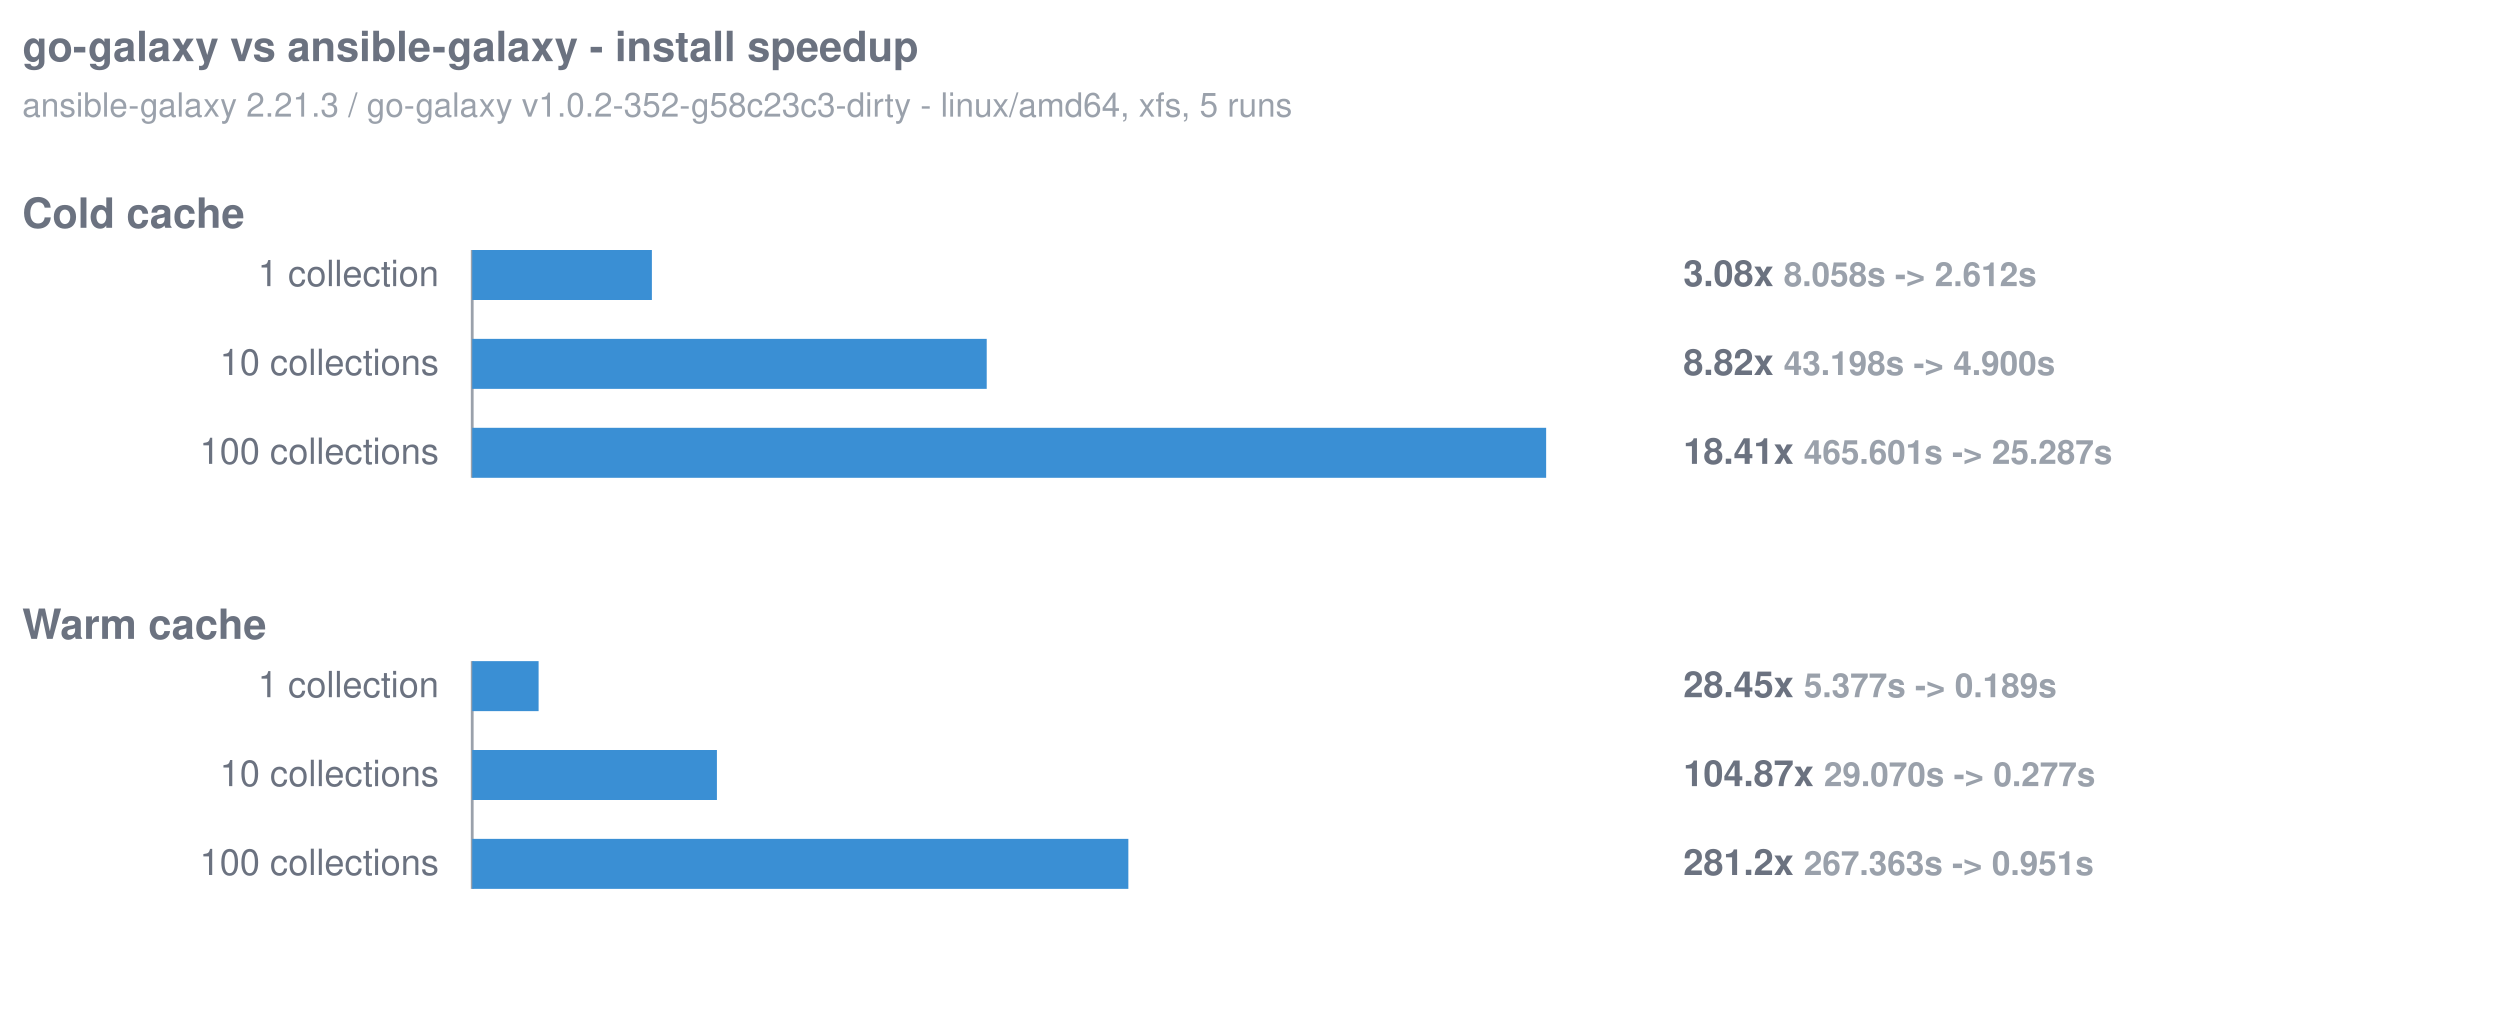
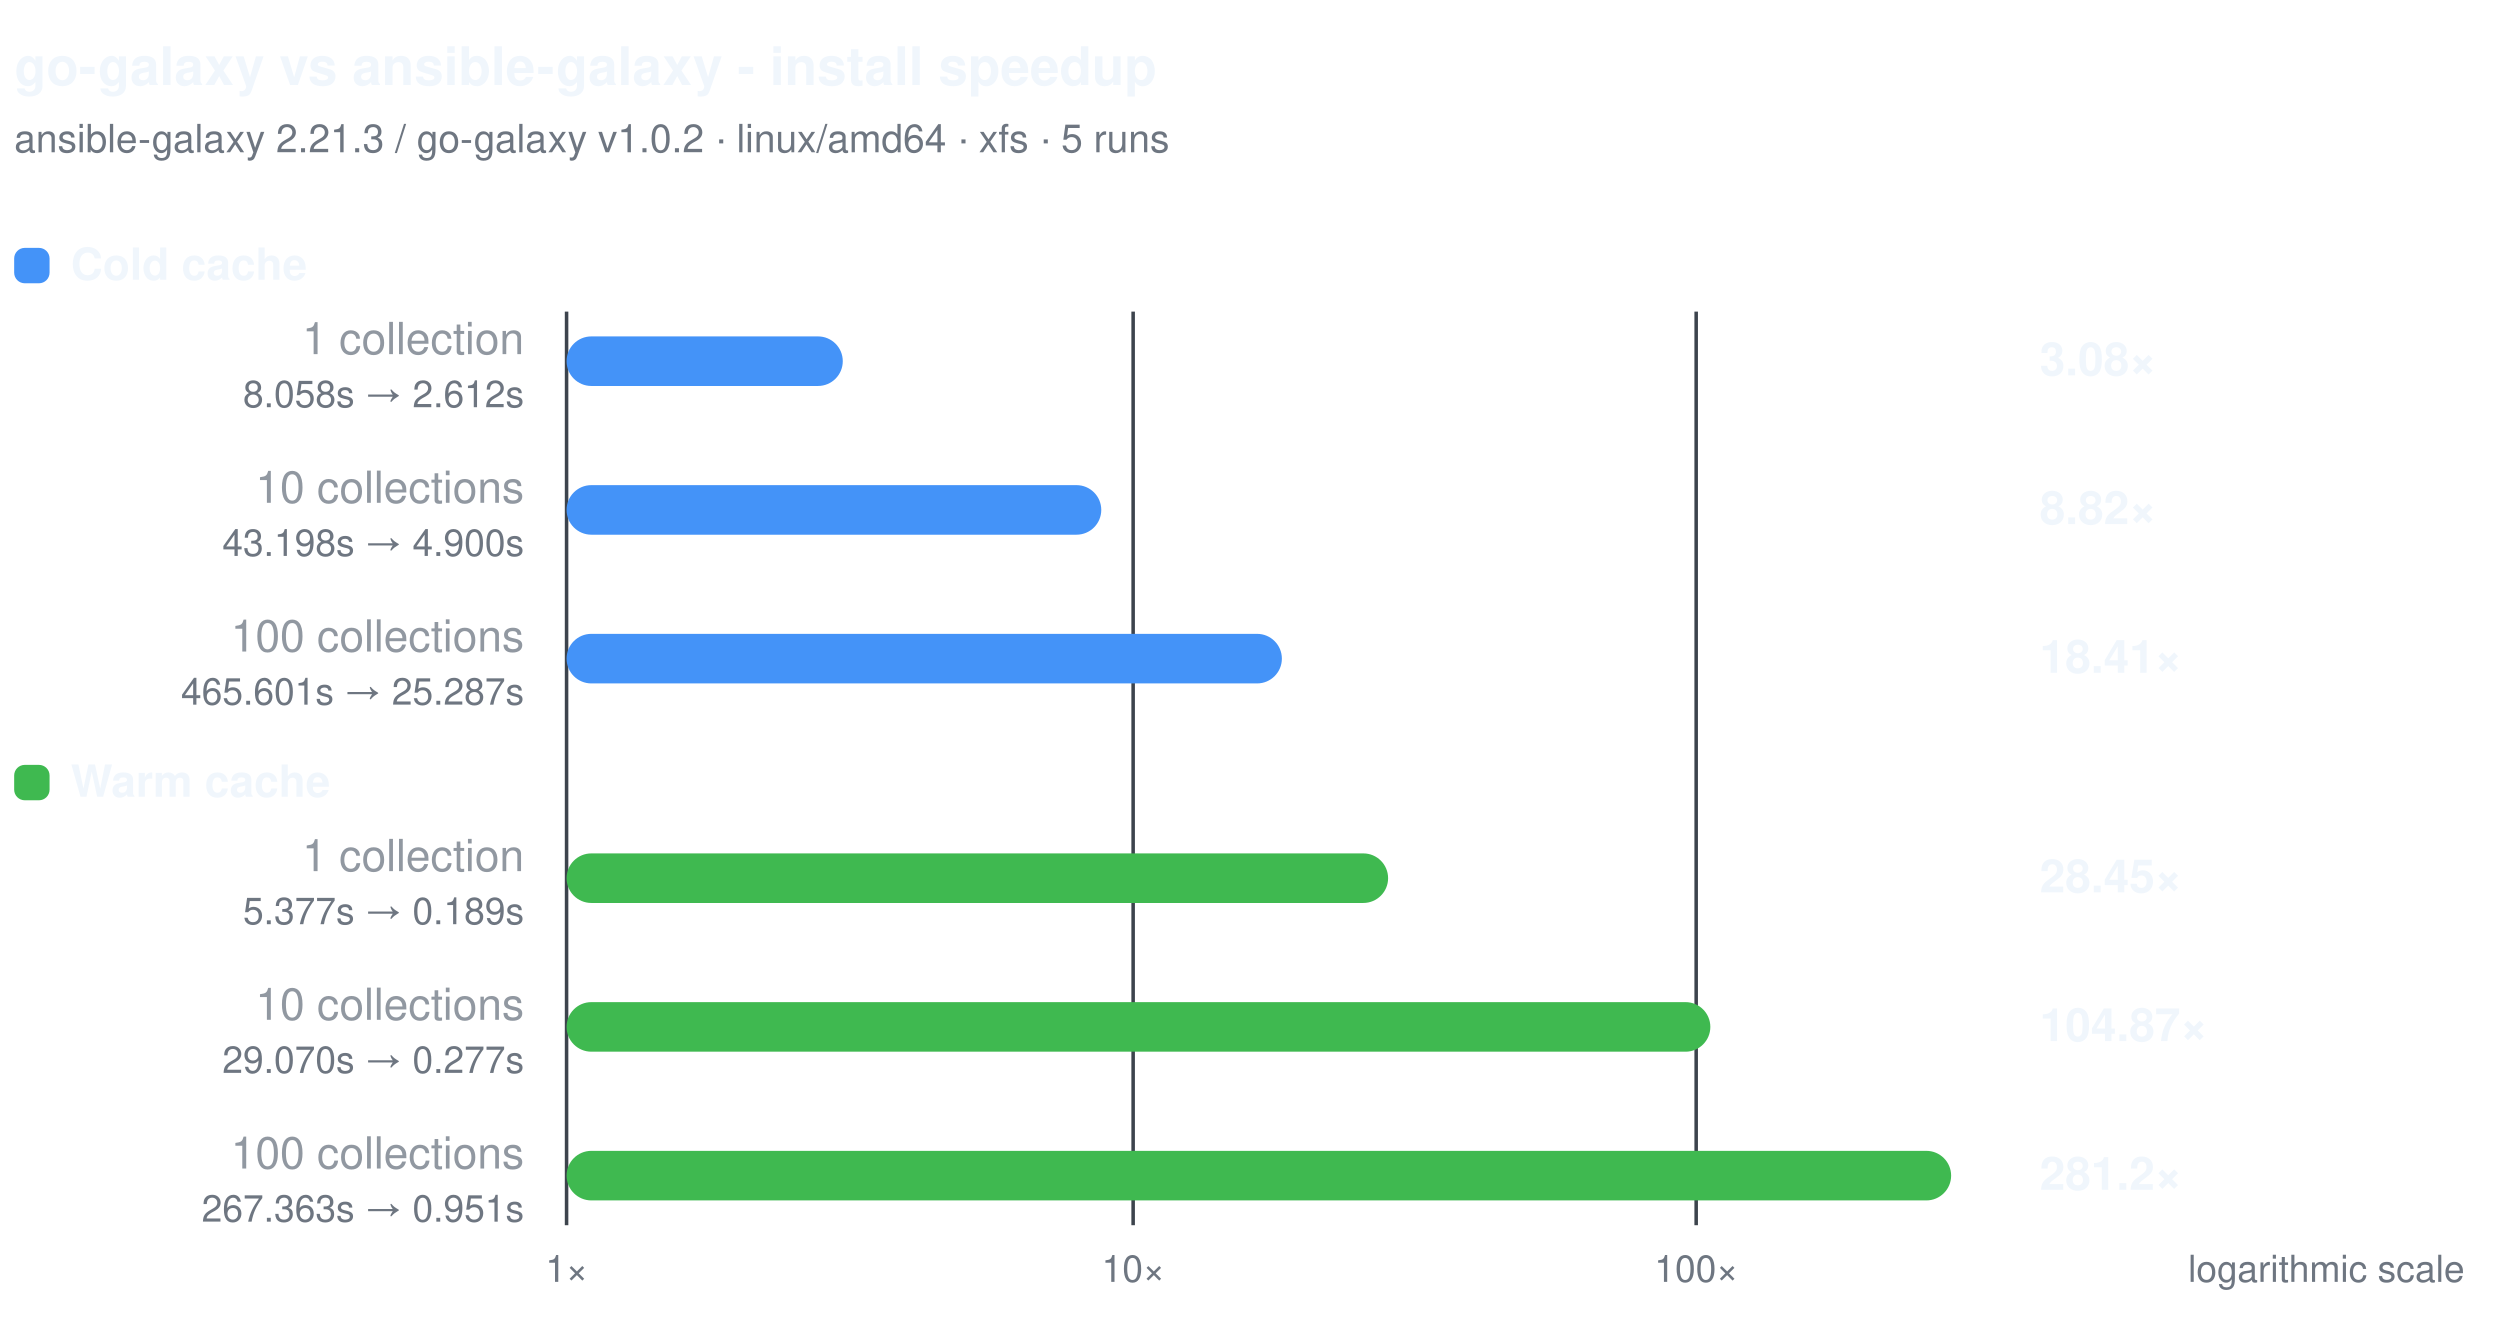
- <svg xmlns="http://www.w3.org/2000/svg" viewBox="0 0 900 372" width="900" height="372" font-family="-apple-system, BlinkMacSystemFont, 'Segoe UI', Helvetica, Arial, sans-serif">
-   <style>
-     .h { fill: #6b7280; font-size: 15px; font-weight: 600; }
-     .t { fill: #6b7280; font-size: 13px; }
-     .n { fill: #6b7280; font-size: 13px; font-weight: 600; }
-     .d { fill: #9aa1ab; font-size: 12px; }
-     .ax { stroke: #9aa1ab; stroke-width: 1; }
-     .bar { fill: #3a8fd4; }
-   </style>
-   <text class="h" x="8" y="22">go-galaxy vs ansible-galaxy - install speedup</text>
-   <text class="d" x="8" y="42">ansible-galaxy 2.21.3 / go-galaxy v1.0.2-352-g58c23c3-dirty - linux/amd64, xfs, 5 runs</text>
-   <text class="h" x="8" y="82">Cold cache</text>
-   <line class="ax" x1="170" y1="90" x2="170" y2="172" />
-   <svg x="170" y="90" width="420" height="96" viewBox="0 0 20 96" preserveAspectRatio="none">
-     <rect class="bar" y="0" height="18" width="3.08" />
-     <rect class="bar" y="32" height="18" width="8.82" />
-     <rect class="bar" y="64" height="18" width="18.41" />
-   </svg>
-   <text class="t" x="158" y="103" text-anchor="end">1 collection</text>
-   <text class="n" x="606" y="103">3.08x <tspan class="d">8.058s -&gt; 2.612s</tspan>
-   </text>
-   <text class="t" x="158" y="135" text-anchor="end">10 collections</text>
-   <text class="n" x="606" y="135">8.82x <tspan class="d">43.198s -&gt; 4.900s</tspan>
-   </text>
-   <text class="t" x="158" y="167" text-anchor="end">100 collections</text>
-   <text class="n" x="606" y="167">18.41x <tspan class="d">465.601s -&gt; 25.287s</tspan>
-   </text>
-   <text class="h" x="8" y="230">Warm cache</text>
-   <line class="ax" x1="170" y1="238" x2="170" y2="320" />
-   <svg x="170" y="238" width="420" height="96" viewBox="0 0 500 96" preserveAspectRatio="none">
-     <rect class="bar" y="0" height="18" width="28.45" />
-     <rect class="bar" y="32" height="18" width="104.87" />
-     <rect class="bar" y="64" height="18" width="281.2" />
-   </svg>
-   <text class="t" x="158" y="251" text-anchor="end">1 collection</text>
-   <text class="n" x="606" y="251">28.45x <tspan class="d">5.377s -&gt; 0.189s</tspan>
-   </text>
-   <text class="t" x="158" y="283" text-anchor="end">10 collections</text>
-   <text class="n" x="606" y="283">104.87x <tspan class="d">29.070s -&gt; 0.277s</tspan>
-   </text>
-   <text class="t" x="158" y="315" text-anchor="end">100 collections</text>
-   <text class="n" x="606" y="315">281.2x <tspan class="d">267.363s -&gt; 0.951s</tspan>
-   </text>
+ <svg xmlns="http://www.w3.org/2000/svg" viewBox="0 0 706 376" width="706" height="376" role="img" font-family="-apple-system, BlinkMacSystemFont, 'Segoe UI', Helvetica, Arial, sans-serif" style="">
+   <text x="4" y="24" style="fill:rgb(240, 246, 252);stroke:none;color:rgb(11, 11, 11);stroke-width:1px;stroke-linecap:butt;stroke-linejoin:miter;opacity:1;font-family:-apple-system, BlinkMacSystemFont, &quot;Segoe UI&quot;, Helvetica, Arial, sans-serif;font-size:15px;font-weight:600;text-anchor:start;dominant-baseline:auto">go-galaxy vs ansible-galaxy - install speedup</text>
+   <text x="4" y="43" style="fill:rgb(110, 118, 129);stroke:none;color:rgb(11, 11, 11);stroke-width:1px;stroke-linecap:butt;stroke-linejoin:miter;opacity:1;font-family:-apple-system, BlinkMacSystemFont, &quot;Segoe UI&quot;, Helvetica, Arial, sans-serif;font-size:11px;font-weight:400;text-anchor:start;dominant-baseline:auto">ansible-galaxy 2.21.3 / go-galaxy v1.0.2 · linux/amd64 · xfs · 5 runs</text>
+   <line x1="160" y1="88" x2="160" y2="346" style="fill:rgb(0, 0, 0);stroke:rgb(61, 68, 77);color:rgb(11, 11, 11);stroke-width:1px;stroke-linecap:butt;stroke-linejoin:miter;opacity:1;font-family:-apple-system, BlinkMacSystemFont, &quot;Segoe UI&quot;, Helvetica, Arial, sans-serif;font-size:16px;font-weight:400;text-anchor:start;dominant-baseline:auto" />
+   <line x1="320" y1="88" x2="320" y2="346" style="fill:rgb(0, 0, 0);stroke:rgb(61, 68, 77);color:rgb(11, 11, 11);stroke-width:1px;stroke-linecap:butt;stroke-linejoin:miter;opacity:1;font-family:-apple-system, BlinkMacSystemFont, &quot;Segoe UI&quot;, Helvetica, Arial, sans-serif;font-size:16px;font-weight:400;text-anchor:start;dominant-baseline:auto" />
+   <line x1="479" y1="88" x2="479" y2="346" style="fill:rgb(0, 0, 0);stroke:rgb(61, 68, 77);color:rgb(11, 11, 11);stroke-width:1px;stroke-linecap:butt;stroke-linejoin:miter;opacity:1;font-family:-apple-system, BlinkMacSystemFont, &quot;Segoe UI&quot;, Helvetica, Arial, sans-serif;font-size:16px;font-weight:400;text-anchor:start;dominant-baseline:auto" />
+   <text x="160" y="362" text-anchor="middle" style="fill:rgb(110, 118, 129);stroke:none;color:rgb(11, 11, 11);stroke-width:1px;stroke-linecap:butt;stroke-linejoin:miter;opacity:1;font-family:-apple-system, BlinkMacSystemFont, &quot;Segoe UI&quot;, Helvetica, Arial, sans-serif;font-size:10.5px;font-weight:400;text-anchor:middle;dominant-baseline:auto">1×</text>
+   <text x="320" y="362" text-anchor="middle" style="fill:rgb(110, 118, 129);stroke:none;color:rgb(11, 11, 11);stroke-width:1px;stroke-linecap:butt;stroke-linejoin:miter;opacity:1;font-family:-apple-system, BlinkMacSystemFont, &quot;Segoe UI&quot;, Helvetica, Arial, sans-serif;font-size:10.5px;font-weight:400;text-anchor:middle;dominant-baseline:auto">10×</text>
+   <text x="479" y="362" text-anchor="middle" style="fill:rgb(110, 118, 129);stroke:none;color:rgb(11, 11, 11);stroke-width:1px;stroke-linecap:butt;stroke-linejoin:miter;opacity:1;font-family:-apple-system, BlinkMacSystemFont, &quot;Segoe UI&quot;, Helvetica, Arial, sans-serif;font-size:10.5px;font-weight:400;text-anchor:middle;dominant-baseline:auto">100×</text>
+   <text x="696" y="362" text-anchor="end" style="fill:rgb(110, 118, 129);stroke:none;color:rgb(11, 11, 11);stroke-width:1px;stroke-linecap:butt;stroke-linejoin:miter;opacity:1;font-family:-apple-system, BlinkMacSystemFont, &quot;Segoe UI&quot;, Helvetica, Arial, sans-serif;font-size:10.5px;font-weight:400;text-anchor:end;dominant-baseline:auto">logarithmic scale</text>
+   <rect x="4" y="70" width="10" height="10" rx="3" style="fill:rgb(68, 147, 248);stroke:none;color:rgb(11, 11, 11);stroke-width:1px;stroke-linecap:butt;stroke-linejoin:miter;opacity:1;font-family:-apple-system, BlinkMacSystemFont, &quot;Segoe UI&quot;, Helvetica, Arial, sans-serif;font-size:16px;font-weight:400;text-anchor:start;dominant-baseline:auto" />
+   <text x="20" y="79" style="fill:rgb(240, 246, 252);stroke:none;color:rgb(11, 11, 11);stroke-width:1px;stroke-linecap:butt;stroke-linejoin:miter;opacity:1;font-family:-apple-system, BlinkMacSystemFont, &quot;Segoe UI&quot;, Helvetica, Arial, sans-serif;font-size:12.5px;font-weight:600;text-anchor:start;dominant-baseline:auto">Cold cache</text>
+   <rect x="160" y="95" width="78" height="14" rx="7" style="fill:rgb(68, 147, 248);stroke:none;color:rgb(11, 11, 11);stroke-width:1px;stroke-linecap:butt;stroke-linejoin:miter;opacity:1;font-family:-apple-system, BlinkMacSystemFont, &quot;Segoe UI&quot;, Helvetica, Arial, sans-serif;font-size:16px;font-weight:400;text-anchor:start;dominant-baseline:auto" />
+   <text x="148" y="100" text-anchor="end" style="fill:rgb(145, 152, 161);stroke:none;color:rgb(11, 11, 11);stroke-width:1px;stroke-linecap:butt;stroke-linejoin:miter;opacity:1;font-family:-apple-system, BlinkMacSystemFont, &quot;Segoe UI&quot;, Helvetica, Arial, sans-serif;font-size:12.5px;font-weight:400;text-anchor:end;dominant-baseline:auto">1 collection</text>
+   <text x="148" y="115" text-anchor="end" style="fill:rgb(110, 118, 129);stroke:none;color:rgb(11, 11, 11);stroke-width:1px;stroke-linecap:butt;stroke-linejoin:miter;opacity:1;font-family:-apple-system, BlinkMacSystemFont, &quot;Segoe UI&quot;, Helvetica, Arial, sans-serif;font-size:10.5px;font-weight:400;text-anchor:end;dominant-baseline:auto">8.058s → 2.612s</text>
+   <text x="576" y="106" style="fill:rgb(240, 246, 252);stroke:none;color:rgb(11, 11, 11);stroke-width:1px;stroke-linecap:butt;stroke-linejoin:miter;opacity:1;font-family:-apple-system, BlinkMacSystemFont, &quot;Segoe UI&quot;, Helvetica, Arial, sans-serif;font-size:13px;font-weight:600;text-anchor:start;dominant-baseline:auto">3.08×</text>
+   <rect x="160" y="137" width="151" height="14" rx="7" style="fill:rgb(68, 147, 248);stroke:none;color:rgb(11, 11, 11);stroke-width:1px;stroke-linecap:butt;stroke-linejoin:miter;opacity:1;font-family:-apple-system, BlinkMacSystemFont, &quot;Segoe UI&quot;, Helvetica, Arial, sans-serif;font-size:16px;font-weight:400;text-anchor:start;dominant-baseline:auto" />
+   <text x="148" y="142" text-anchor="end" style="fill:rgb(145, 152, 161);stroke:none;color:rgb(11, 11, 11);stroke-width:1px;stroke-linecap:butt;stroke-linejoin:miter;opacity:1;font-family:-apple-system, BlinkMacSystemFont, &quot;Segoe UI&quot;, Helvetica, Arial, sans-serif;font-size:12.5px;font-weight:400;text-anchor:end;dominant-baseline:auto">10 collections</text>
+   <text x="148" y="157" text-anchor="end" style="fill:rgb(110, 118, 129);stroke:none;color:rgb(11, 11, 11);stroke-width:1px;stroke-linecap:butt;stroke-linejoin:miter;opacity:1;font-family:-apple-system, BlinkMacSystemFont, &quot;Segoe UI&quot;, Helvetica, Arial, sans-serif;font-size:10.5px;font-weight:400;text-anchor:end;dominant-baseline:auto">43.198s → 4.900s</text>
+   <text x="576" y="148" style="fill:rgb(240, 246, 252);stroke:none;color:rgb(11, 11, 11);stroke-width:1px;stroke-linecap:butt;stroke-linejoin:miter;opacity:1;font-family:-apple-system, BlinkMacSystemFont, &quot;Segoe UI&quot;, Helvetica, Arial, sans-serif;font-size:13px;font-weight:600;text-anchor:start;dominant-baseline:auto">8.82×</text>
+   <rect x="160" y="179" width="202" height="14" rx="7" style="fill:rgb(68, 147, 248);stroke:none;color:rgb(11, 11, 11);stroke-width:1px;stroke-linecap:butt;stroke-linejoin:miter;opacity:1;font-family:-apple-system, BlinkMacSystemFont, &quot;Segoe UI&quot;, Helvetica, Arial, sans-serif;font-size:16px;font-weight:400;text-anchor:start;dominant-baseline:auto" />
+   <text x="148" y="184" text-anchor="end" style="fill:rgb(145, 152, 161);stroke:none;color:rgb(11, 11, 11);stroke-width:1px;stroke-linecap:butt;stroke-linejoin:miter;opacity:1;font-family:-apple-system, BlinkMacSystemFont, &quot;Segoe UI&quot;, Helvetica, Arial, sans-serif;font-size:12.5px;font-weight:400;text-anchor:end;dominant-baseline:auto">100 collections</text>
+   <text x="148" y="199" text-anchor="end" style="fill:rgb(110, 118, 129);stroke:none;color:rgb(11, 11, 11);stroke-width:1px;stroke-linecap:butt;stroke-linejoin:miter;opacity:1;font-family:-apple-system, BlinkMacSystemFont, &quot;Segoe UI&quot;, Helvetica, Arial, sans-serif;font-size:10.5px;font-weight:400;text-anchor:end;dominant-baseline:auto">465.601s → 25.287s</text>
+   <text x="576" y="190" style="fill:rgb(240, 246, 252);stroke:none;color:rgb(11, 11, 11);stroke-width:1px;stroke-linecap:butt;stroke-linejoin:miter;opacity:1;font-family:-apple-system, BlinkMacSystemFont, &quot;Segoe UI&quot;, Helvetica, Arial, sans-serif;font-size:13px;font-weight:600;text-anchor:start;dominant-baseline:auto">18.41×</text>
+   <rect x="4" y="216" width="10" height="10" rx="3" style="fill:rgb(63, 185, 80);stroke:none;color:rgb(11, 11, 11);stroke-width:1px;stroke-linecap:butt;stroke-linejoin:miter;opacity:1;font-family:-apple-system, BlinkMacSystemFont, &quot;Segoe UI&quot;, Helvetica, Arial, sans-serif;font-size:16px;font-weight:400;text-anchor:start;dominant-baseline:auto" />
+   <text x="20" y="225" style="fill:rgb(240, 246, 252);stroke:none;color:rgb(11, 11, 11);stroke-width:1px;stroke-linecap:butt;stroke-linejoin:miter;opacity:1;font-family:-apple-system, BlinkMacSystemFont, &quot;Segoe UI&quot;, Helvetica, Arial, sans-serif;font-size:12.5px;font-weight:600;text-anchor:start;dominant-baseline:auto">Warm cache</text>
+   <rect x="160" y="241" width="232" height="14" rx="7" style="fill:rgb(63, 185, 80);stroke:none;color:rgb(11, 11, 11);stroke-width:1px;stroke-linecap:butt;stroke-linejoin:miter;opacity:1;font-family:-apple-system, BlinkMacSystemFont, &quot;Segoe UI&quot;, Helvetica, Arial, sans-serif;font-size:16px;font-weight:400;text-anchor:start;dominant-baseline:auto" />
+   <text x="148" y="246" text-anchor="end" style="fill:rgb(145, 152, 161);stroke:none;color:rgb(11, 11, 11);stroke-width:1px;stroke-linecap:butt;stroke-linejoin:miter;opacity:1;font-family:-apple-system, BlinkMacSystemFont, &quot;Segoe UI&quot;, Helvetica, Arial, sans-serif;font-size:12.5px;font-weight:400;text-anchor:end;dominant-baseline:auto">1 collection</text>
+   <text x="148" y="261" text-anchor="end" style="fill:rgb(110, 118, 129);stroke:none;color:rgb(11, 11, 11);stroke-width:1px;stroke-linecap:butt;stroke-linejoin:miter;opacity:1;font-family:-apple-system, BlinkMacSystemFont, &quot;Segoe UI&quot;, Helvetica, Arial, sans-serif;font-size:10.5px;font-weight:400;text-anchor:end;dominant-baseline:auto">5.377s → 0.189s</text>
+   <text x="576" y="252" style="fill:rgb(240, 246, 252);stroke:none;color:rgb(11, 11, 11);stroke-width:1px;stroke-linecap:butt;stroke-linejoin:miter;opacity:1;font-family:-apple-system, BlinkMacSystemFont, &quot;Segoe UI&quot;, Helvetica, Arial, sans-serif;font-size:13px;font-weight:600;text-anchor:start;dominant-baseline:auto">28.45×</text>
+   <rect x="160" y="283" width="323" height="14" rx="7" style="fill:rgb(63, 185, 80);stroke:none;color:rgb(11, 11, 11);stroke-width:1px;stroke-linecap:butt;stroke-linejoin:miter;opacity:1;font-family:-apple-system, BlinkMacSystemFont, &quot;Segoe UI&quot;, Helvetica, Arial, sans-serif;font-size:16px;font-weight:400;text-anchor:start;dominant-baseline:auto" />
+   <text x="148" y="288" text-anchor="end" style="fill:rgb(145, 152, 161);stroke:none;color:rgb(11, 11, 11);stroke-width:1px;stroke-linecap:butt;stroke-linejoin:miter;opacity:1;font-family:-apple-system, BlinkMacSystemFont, &quot;Segoe UI&quot;, Helvetica, Arial, sans-serif;font-size:12.5px;font-weight:400;text-anchor:end;dominant-baseline:auto">10 collections</text>
+   <text x="148" y="303" text-anchor="end" style="fill:rgb(110, 118, 129);stroke:none;color:rgb(11, 11, 11);stroke-width:1px;stroke-linecap:butt;stroke-linejoin:miter;opacity:1;font-family:-apple-system, BlinkMacSystemFont, &quot;Segoe UI&quot;, Helvetica, Arial, sans-serif;font-size:10.5px;font-weight:400;text-anchor:end;dominant-baseline:auto">29.070s → 0.277s</text>
+   <text x="576" y="294" style="fill:rgb(240, 246, 252);stroke:none;color:rgb(11, 11, 11);stroke-width:1px;stroke-linecap:butt;stroke-linejoin:miter;opacity:1;font-family:-apple-system, BlinkMacSystemFont, &quot;Segoe UI&quot;, Helvetica, Arial, sans-serif;font-size:13px;font-weight:600;text-anchor:start;dominant-baseline:auto">104.87×</text>
+   <rect x="160" y="325" width="391" height="14" rx="7" style="fill:rgb(63, 185, 80);stroke:none;color:rgb(11, 11, 11);stroke-width:1px;stroke-linecap:butt;stroke-linejoin:miter;opacity:1;font-family:-apple-system, BlinkMacSystemFont, &quot;Segoe UI&quot;, Helvetica, Arial, sans-serif;font-size:16px;font-weight:400;text-anchor:start;dominant-baseline:auto" />
+   <text x="148" y="330" text-anchor="end" style="fill:rgb(145, 152, 161);stroke:none;color:rgb(11, 11, 11);stroke-width:1px;stroke-linecap:butt;stroke-linejoin:miter;opacity:1;font-family:-apple-system, BlinkMacSystemFont, &quot;Segoe UI&quot;, Helvetica, Arial, sans-serif;font-size:12.5px;font-weight:400;text-anchor:end;dominant-baseline:auto">100 collections</text>
+   <text x="148" y="345" text-anchor="end" style="fill:rgb(110, 118, 129);stroke:none;color:rgb(11, 11, 11);stroke-width:1px;stroke-linecap:butt;stroke-linejoin:miter;opacity:1;font-family:-apple-system, BlinkMacSystemFont, &quot;Segoe UI&quot;, Helvetica, Arial, sans-serif;font-size:10.5px;font-weight:400;text-anchor:end;dominant-baseline:auto">267.363s → 0.951s</text>
+   <text x="576" y="336" style="fill:rgb(240, 246, 252);stroke:none;color:rgb(11, 11, 11);stroke-width:1px;stroke-linecap:butt;stroke-linejoin:miter;opacity:1;font-family:-apple-system, BlinkMacSystemFont, &quot;Segoe UI&quot;, Helvetica, Arial, sans-serif;font-size:13px;font-weight:600;text-anchor:start;dominant-baseline:auto">281.2×</text>
</svg>
